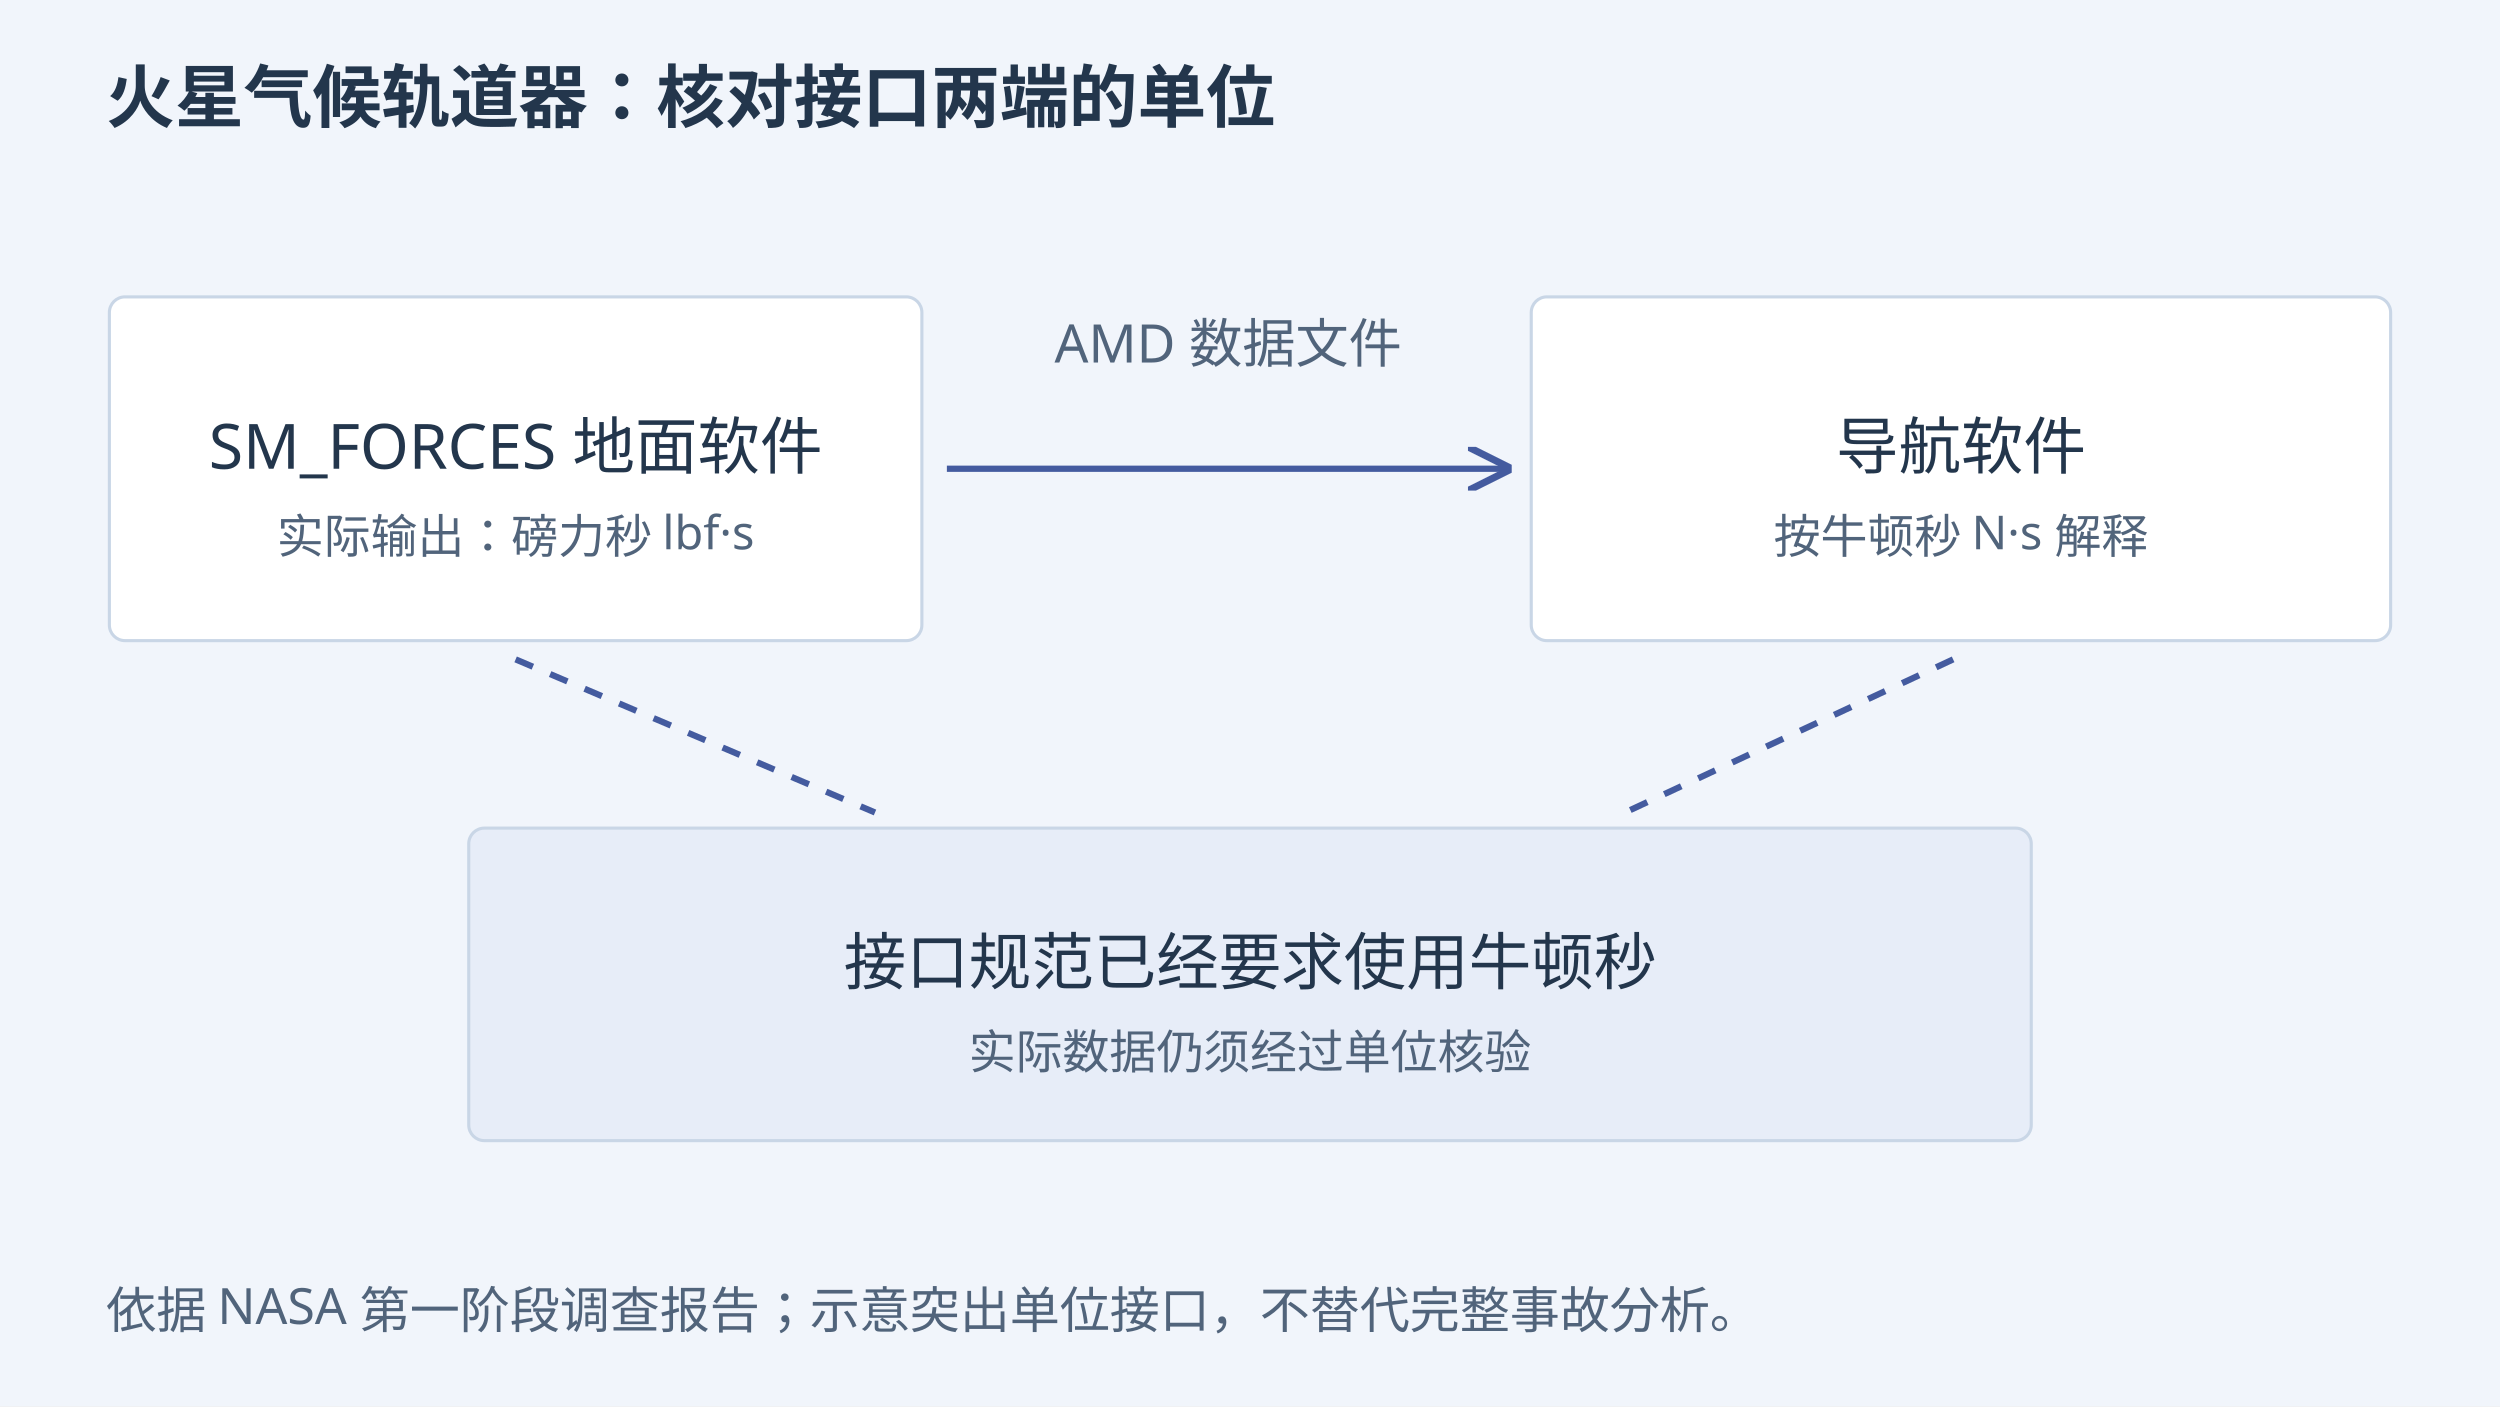
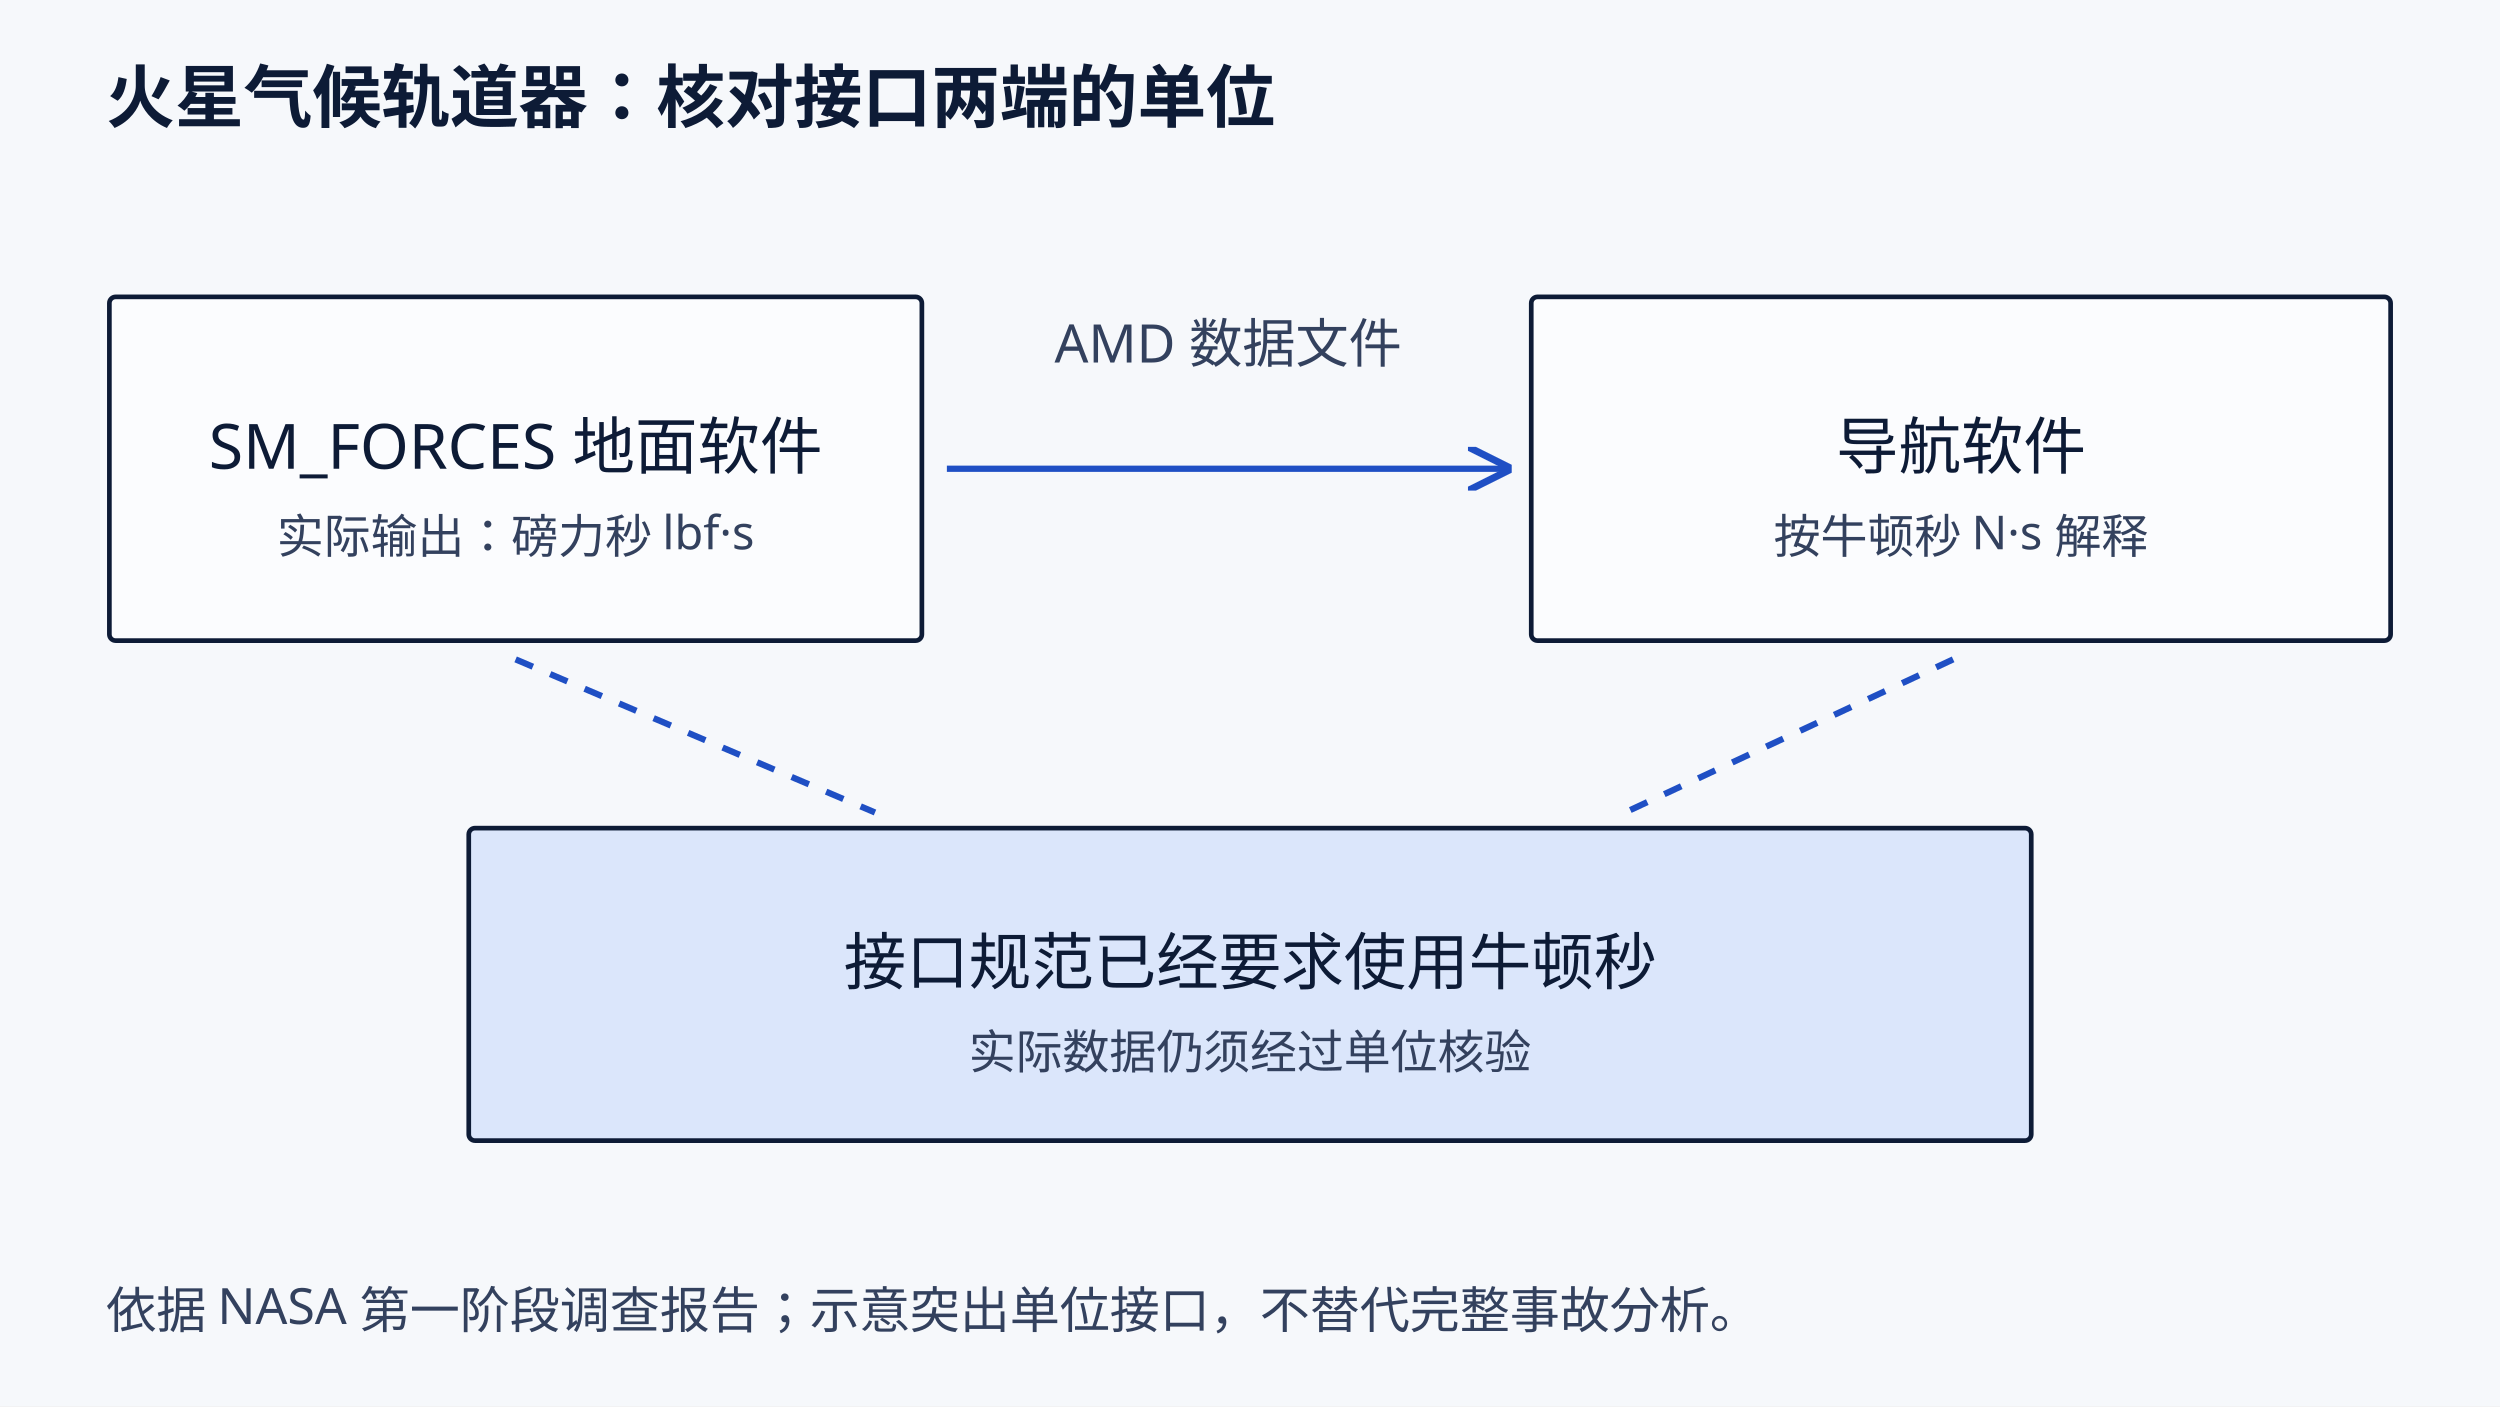
<svg xmlns="http://www.w3.org/2000/svg" width="800" height="450" viewBox="0 0 800 450" role="img" aria-labelledby="title desc">
  <defs>
    <marker id="arrow" viewBox="0 0 8 8" refX="7" refY="4" markerWidth="7" markerHeight="7" orient="auto-start-reverse">
-       <path d="M0 0L8 4L0 8" fill="none" stroke="#445b9f" stroke-width="1.3" />
+       <path d="M0 0L8 4L0 8" fill="none" stroke="#1f4fc4" stroke-width="1.3" />
    </marker>
  </defs>
-   <rect width="800" height="450" fill="#f1f5fb" />
+   <rect width="800" height="450" fill="#f6f8fb" />
  <g font-family="Microsoft YaHei, Noto Sans SC, sans-serif">
-     <rect x="35" y="95" width="260" height="110" rx="5" fill="#ffffff" stroke="#c9d6e6" />
-     <text x="165.0" y="150.0" font-size="20" fill="#23364c" text-anchor="middle" font-weight="500">SM_FORCES 地面软件</text>
-     <text x="165.0" y="177.0" font-size="15" fill="#51647b" text-anchor="middle" font-weight="400">实际输出：磅力秒 lbf·s</text>
-     <rect x="490" y="95" width="275" height="110" rx="5" fill="#ffffff" stroke="#c9d6e6" />
-     <text x="627.5" y="150.0" font-size="20" fill="#23364c" text-anchor="middle" font-weight="500">导航软件</text>
-     <text x="627.5" y="177.0" font-size="15" fill="#51647b" text-anchor="middle" font-weight="400">按牛顿秒 N·s 解释</text>
-     <path d="M303 150L482 150" stroke="#445b9f" stroke-width="2" fill="none" marker-end="url(#arrow)" />
-     <text x="393" y="116" font-size="17" fill="#51647b" text-anchor="middle" font-weight="400">AMD 数据文件</text>
-     <rect x="150" y="265" width="500" height="100" rx="5" fill="#e7edf8" stroke="#c9d6e6" />
-     <text x="400.0" y="315.0" font-size="20" fill="#23364c" text-anchor="middle" font-weight="500">接口规范已经要求使用牛顿秒</text>
-     <text x="400.0" y="342.0" font-size="15" fill="#51647b" text-anchor="middle" font-weight="400">实际数据仍须经过单位核验</text>
-     <path d="M165 211L280 260" stroke="#445b9f" stroke-width="2" fill="none" stroke-dasharray="6 6" />
-     <path d="M625 211L520 260" stroke="#445b9f" stroke-width="2" fill="none" stroke-dasharray="6 6" />
-     <text x="34" y="39" font-size="22" fill="#23364c" text-anchor="start" font-weight="600">火星气候轨道器：核对接口两端的单位</text>
-     <text x="34" y="425" font-size="16" fill="#51647b" text-anchor="start" font-weight="400">依据 NASA 第一阶段调查报告；示意突出单位接口，不替代完整事故分析。</text>
+     <rect x="35" y="95" width="260" height="110" rx="2" fill="#fbfcfe" stroke="#0d1b36" stroke-width="1.5" />
+     <text x="165.0" y="150.0" font-size="20" fill="#0d1b36" text-anchor="middle" font-weight="500">SM_FORCES 地面软件</text>
+     <text x="165.0" y="177.0" font-size="15" fill="#33415e" text-anchor="middle" font-weight="400">实际输出：磅力秒 lbf·s</text>
+     <rect x="490" y="95" width="275" height="110" rx="2" fill="#fbfcfe" stroke="#0d1b36" stroke-width="1.5" />
+     <text x="627.5" y="150.0" font-size="20" fill="#0d1b36" text-anchor="middle" font-weight="500">导航软件</text>
+     <text x="627.5" y="177.0" font-size="15" fill="#33415e" text-anchor="middle" font-weight="400">按牛顿秒 N·s 解释</text>
+     <path d="M303 150L482 150" stroke="#1f4fc4" stroke-width="2" fill="none" marker-end="url(#arrow)" />
+     <text x="393" y="116" font-size="17" fill="#33415e" text-anchor="middle" font-weight="400">AMD 数据文件</text>
+     <rect x="150" y="265" width="500" height="100" rx="2" fill="#dbe6fb" stroke="#0d1b36" stroke-width="1.5" />
+     <text x="400.0" y="315.0" font-size="20" fill="#0d1b36" text-anchor="middle" font-weight="500">接口规范已经要求使用牛顿秒</text>
+     <text x="400.0" y="342.0" font-size="15" fill="#33415e" text-anchor="middle" font-weight="400">实际数据仍须经过单位核验</text>
+     <path d="M165 211L280 260" stroke="#1f4fc4" stroke-width="2" fill="none" stroke-dasharray="6 6" />
+     <path d="M625 211L520 260" stroke="#1f4fc4" stroke-width="2" fill="none" stroke-dasharray="6 6" />
+     <text x="34" y="39" font-size="22" fill="#0d1b36" text-anchor="start" font-weight="600">火星气候轨道器：核对接口两端的单位</text>
+     <text x="34" y="425" font-size="16" fill="#33415e" text-anchor="start" font-weight="400">依据 NASA 第一阶段调查报告；示意突出单位接口，不替代完整事故分析。</text>
  </g>
</svg>
